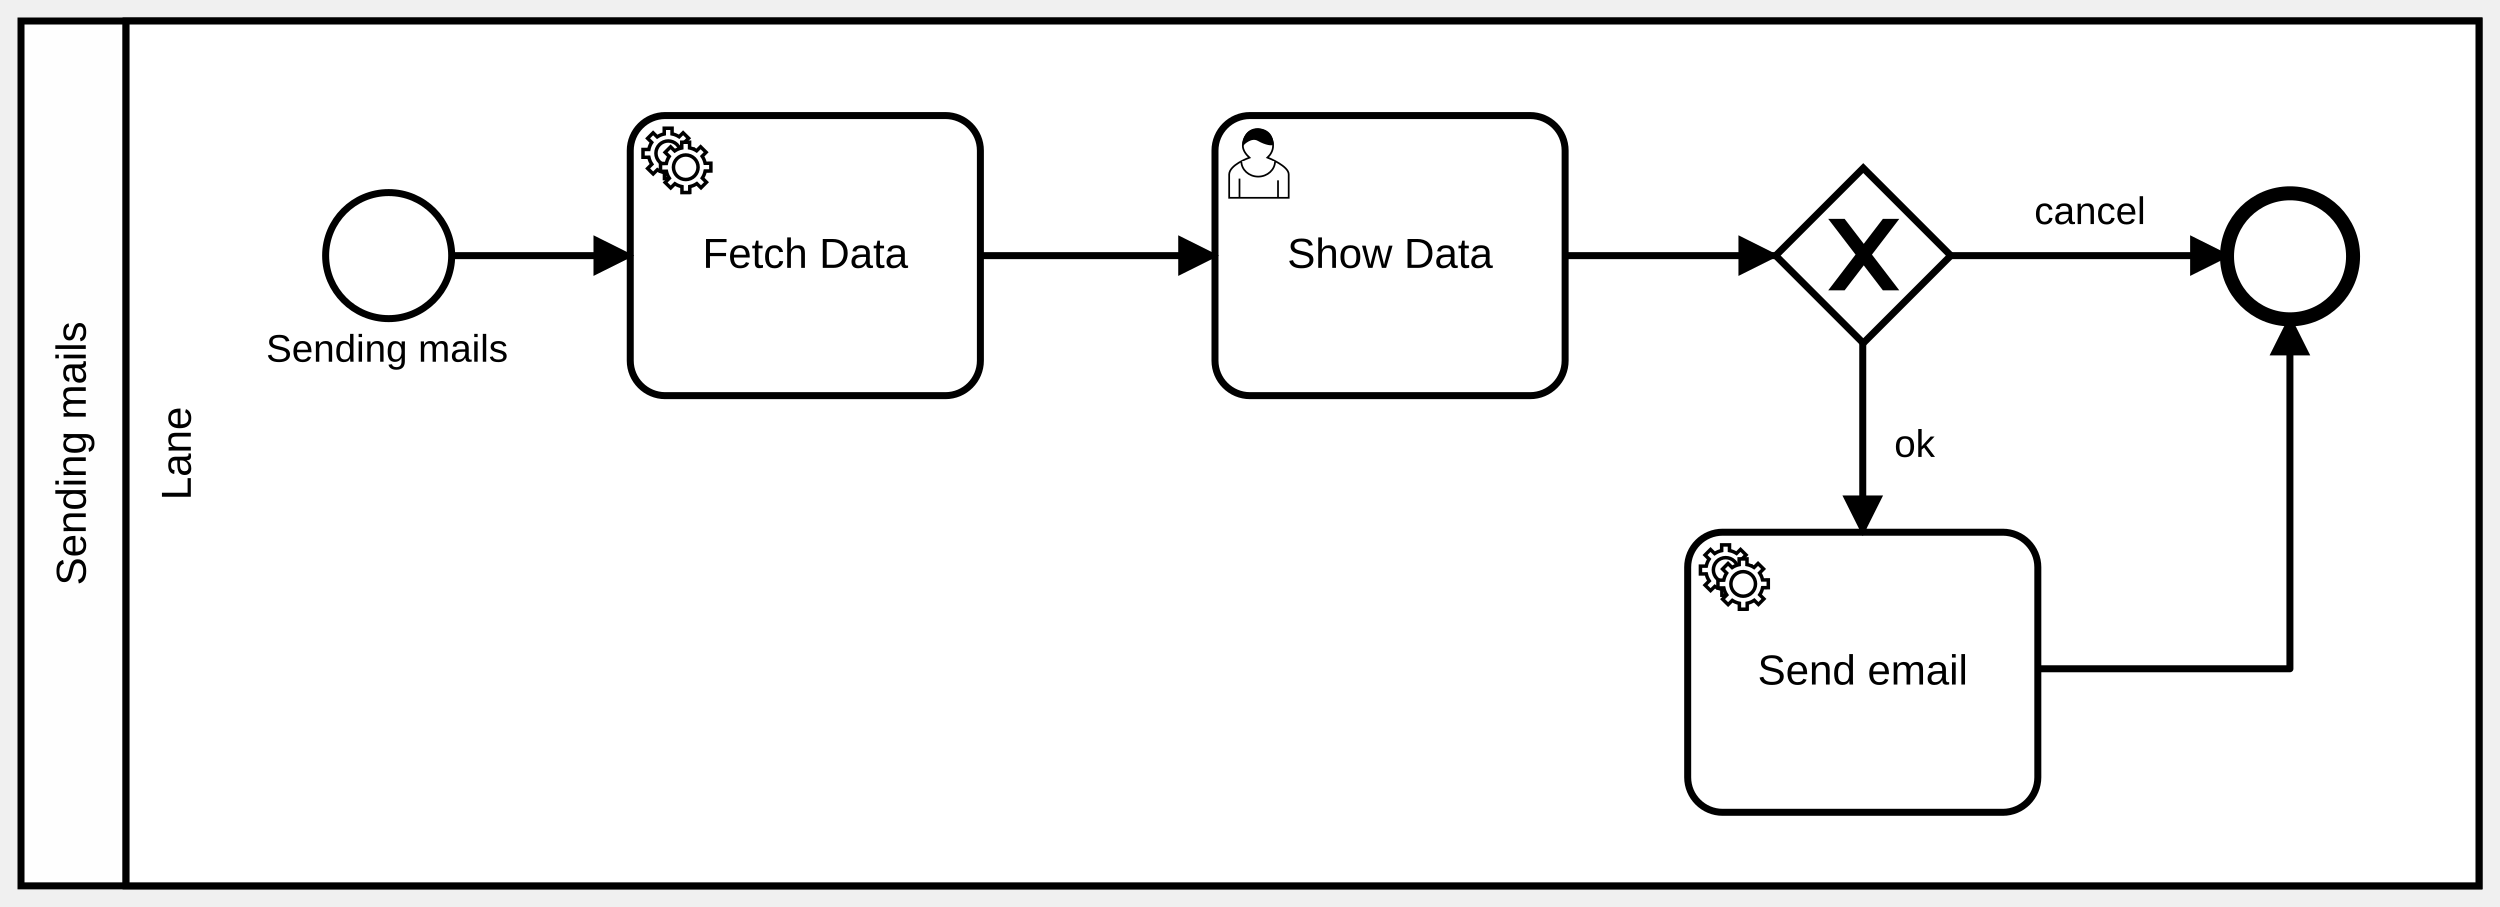
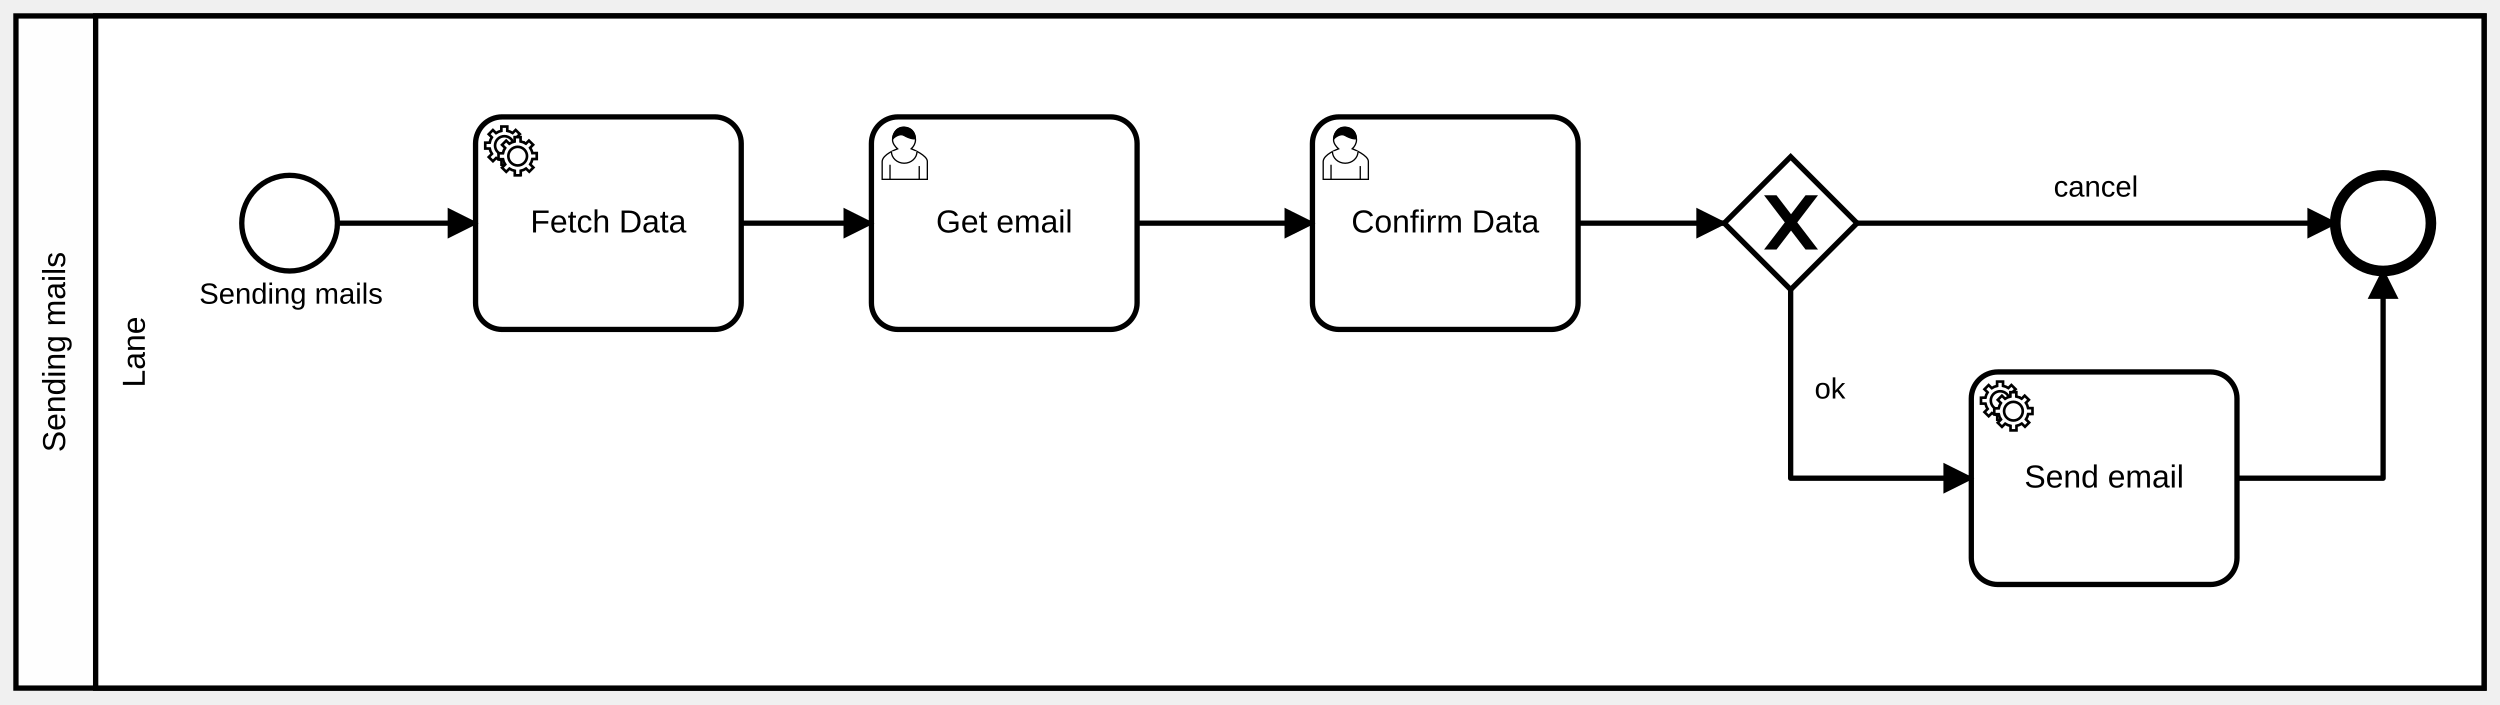
- <svg xmlns="http://www.w3.org/2000/svg" width="714" height="259" viewBox="117 133 714 259" version="1.1">
+ <svg xmlns="http://www.w3.org/2000/svg" width="941" height="265" viewBox="-1 -2 941 265" version="1.1">
  <defs>
    <marker id="sequenceflow-end-white-black" viewBox="0 0 20 20" refX="11" refY="10" markerWidth="10" markerHeight="10" orient="auto">
      <path d="M 1 5 L 11 10 L 1 15 Z" style="fill: black; stroke-width: 1px; stroke-linecap: round; stroke-dasharray: 10000, 1; stroke: black;" />
    </marker>
  </defs>
  <g class="djs-group">
-     <g class="djs-element djs-shape" data-element-id="Participant_14l3j3x" style="display: block;" transform="translate(123 139)">
+     <g class="djs-element djs-shape" data-element-id="Participant_0px403d" style="display: block;" transform="translate(5 4)">
      <g class="djs-visual">
-         <rect x="0" y="0" width="702" height="247" rx="0" ry="0" style="stroke: black; stroke-width: 2px; fill: white; fill-opacity: 0.95;" />
-         <polyline points="30,0 30,247 " style="fill: none; stroke: black; stroke-width: 2px;" />
-         <text class="djs-label" style="font-family: Arial, sans-serif; font-size: 12px; fill: black;" transform="matrix(-1.83697e-16 -1 1 -1.83697e-16 0 247)">
-           <tspan x="85.812" y="18.5">Sending mails</tspan>
+         <rect x="0" y="0" width="929" height="253" rx="0" ry="0" style="stroke: black; stroke-width: 2px; fill: white; fill-opacity: 0.95;" />
+         <polyline points="30,0 30,253 " style="fill: none; stroke: black; stroke-width: 2px;" />
+         <text class="djs-label" style="font-family: Arial, sans-serif; font-size: 12px; fill: black;" transform="matrix(-1.83697e-16 -1 1 -1.83697e-16 0 253)">
+           <tspan x="88.812" y="18.5">Sending mails</tspan>
        </text>
      </g>
-       <rect x="0" y="0" width="702" height="247" class="djs-hit" style="fill: none; stroke-opacity: 0; stroke: white; stroke-width: 15px;" />
-       <rect x="-6" y="-6" width="714" height="259" class="djs-outline" style="fill: none;" />
+       <rect x="0" y="0" width="929" height="253" class="djs-hit" style="fill: none; stroke-opacity: 0; stroke: white; stroke-width: 15px;" />
+       <rect x="-6" y="-6" width="941" height="265" class="djs-outline" style="fill: none;" />
    </g>
    <g class="djs-children">
      <g class="djs-group">
-         <g class="djs-element djs-shape" data-element-id="Lane_1xhi1lo" style="display: block;" transform="translate(153 139)">
-           <g class="djs-visual">
-             <rect x="0" y="0" width="672" height="247" rx="0" ry="0" style="stroke: black; stroke-width: 2px; fill: white;" />
-             <text class="djs-label" style="font-family: Arial, sans-serif; font-size: 12px; fill: black;" transform="matrix(-1.83697e-16 -1 1 -1.83697e-16 0 247)">
-               <tspan x="110.156" y="18.5">Lane</tspan>
-             </text>
-           </g>
-           <rect x="0" y="0" width="672" height="247" class="djs-hit" style="fill: none; stroke-opacity: 0; stroke: white; stroke-width: 15px;" />
-           <rect x="-6" y="-6" width="684" height="259" class="djs-outline" style="fill: none;" />
-         </g>
-       </g>
-       <g class="djs-group">
-         <g class="djs-element djs-shape" data-element-id="StartEvent_1" style="display: block;" transform="translate(210 188)">
+         <g class="djs-element djs-shape" data-element-id="Lane_1xzf0d3" style="display: block;" transform="translate(35 4)">
+           <g class="djs-visual">
+             <rect x="0" y="0" width="899" height="253" rx="0" ry="0" style="stroke: black; stroke-width: 2px; fill: white;" />
+             <text class="djs-label" style="font-family: Arial, sans-serif; font-size: 12px; fill: black;" transform="matrix(-1.83697e-16 -1 1 -1.83697e-16 0 253)">
+               <tspan x="113.156" y="18.5">Lane</tspan>
+             </text>
+           </g>
+           <rect x="0" y="0" width="899" height="253" class="djs-hit" style="fill: none; stroke-opacity: 0; stroke: white; stroke-width: 15px;" />
+           <rect x="-6" y="-6" width="911" height="265" class="djs-outline" style="fill: none;" />
+         </g>
+       </g>
+       <g class="djs-group">
+         <g class="djs-element djs-shape" data-element-id="StartEvent_1" style="display: block;" transform="translate(90 64)">
          <g class="djs-visual">
            <circle cx="18" cy="18" r="18" style="stroke: black; stroke-width: 2px; fill: white;" />
          </g>
          <rect x="0" y="0" width="36" height="36" class="djs-hit" style="fill: none; stroke-opacity: 0; stroke: white; stroke-width: 15px;" />
          <rect x="-6" y="-6" width="48" height="48" class="djs-outline" style="fill: none;" />
        </g>
      </g>
      <g class="djs-group">
-         <g class="djs-element djs-shape" data-element-id="StartEvent_1_label" style="display: block;" transform="translate(193 224)">
+         <g class="djs-element djs-shape" data-element-id="StartEvent_1_label" style="display: block;" transform="translate(74 100)">
          <g class="djs-visual">
            <text class="djs-label" style="font-family: Arial, sans-serif; font-size: 11px;">
              <tspan x="0" y="12.312">Sending mails</tspan>
            </text>
          </g>
          <rect x="0" y="0" width="70" height="13" class="djs-hit" style="fill: none; stroke-opacity: 0; stroke: white; stroke-width: 15px;" />
          <rect x="-6" y="-6" width="82" height="25" class="djs-outline" style="fill: none;" />
        </g>
      </g>
      <g class="djs-group">
-         <g class="djs-element djs-shape" data-element-id="ExclusiveGateway_1u1aru6" style="display: block;" transform="translate(624.144 181)">
-           <g class="djs-visual">
-             <polygon points="25,0 50,25 25,50 0,25" style="stroke: black; stroke-width: 2px; fill: white;" />
-             <path d="m 16,15 7.429,9.714 -7.429,9.714 3.429,0 5.714,-7.464 5.714,7.464 3.429,0 -7.429,-9.714 7.429,-9.714 -3.429,0 -5.714,7.464 -5.714,-7.464 -3.429,0 z" style="fill: black; stroke-width: 1px; stroke: black;" />
-           </g>
-           <rect x="0" y="0" width="50" height="50" class="djs-hit" style="fill: none; stroke-opacity: 0; stroke: white; stroke-width: 15px;" />
-           <rect x="-6" y="-6" width="62" height="62" class="djs-outline" style="fill: none;" />
-         </g>
-       </g>
-       <g class="djs-group">
-         <g class="djs-element djs-shape" data-element-id="EndEvent_0l14655" style="display: block;" transform="translate(753.034 188.207)">
-           <g class="djs-visual">
-             <circle cx="18" cy="18" r="18" style="stroke: black; stroke-width: 4px; fill: white;" />
-           </g>
-           <rect x="0" y="0" width="36" height="36" class="djs-hit" style="fill: none; stroke-opacity: 0; stroke: white; stroke-width: 15px;" />
-           <rect x="-6" y="-6" width="48" height="48" class="djs-outline" style="fill: none;" />
-         </g>
-       </g>
-       <g class="djs-group">
-         <g class="djs-element djs-shape" data-element-id="Task_0i8iyzi" style="display: block;" transform="translate(297 166)">
+         <g class="djs-element djs-shape" data-element-id="fetch_data" style="display: block;" transform="translate(178 42)">
          <g class="djs-visual">
            <rect x="0" y="0" width="100" height="80" rx="10" ry="10" style="stroke: black; stroke-width: 2px; fill: white;" />
            <text class="djs-label" style="font-family: Arial, sans-serif; font-size: 12px; fill: black;">
              <tspan x="20.656" y="43.5">Fetch Data</tspan>
            </text>
            <path d="m 12,18 v -1.713 c 0.352,-0.07 0.704,-0.178 1.048,-0.321 0.344,-0.145 0.666,-0.321 0.966,-0.521 l 1.194,1.18 1.567,-1.577 -1.195,-1.18 c 0.403,-0.614 0.683,-1.299 0.825,-2.018 l 1.622,-0.01 v -2.22 l -1.637,0.01 c -0.073,-0.352 -0.178,-0.7 -0.324,-1.044 -0.145,-0.344 -0.321,-0.664 -0.523,-0.962 l 1.131,-1.136 -1.583,-1.563 -1.13,1.136 c -0.614,-0.401 -1.303,-0.681 -2.023,-0.822 l 0.009,-1.619 h -2.241 l 0.004,1.631 c -0.354,0.074 -0.705,0.18 -1.05,0.324 -0.344,0.144 -0.665,0.321 -0.964,0.52 l -1.17,-1.158 -1.567,1.579 1.168,1.157 c -0.403,0.613 -0.683,1.298 -0.825,2.017 l -1.659,0.003 v 2.222 l 1.672,-0.006 c 0.073,0.351 0.18,0.702 0.324,1.045 0.145,0.344 0.321,0.664 0.523,0.961 l -1.199,1.197 1.584,1.56 1.196,-1.193 c 0.614,0.403 1.303,0.682 2.023,0.823 l 7.19e-4,1.699 h 2.227 z m 0.221,-3.996 c -1.789,0.75 -3.858,-0.093 -4.61,-1.874 -0.752,-1.783 0.091,-3.846 1.88,-4.596 1.788,-0.749 3.857,0.093 4.609,1.874 0.752,1.782 -0.091,3.846 -1.88,4.596 z" style="fill: white; stroke-width: 1px; stroke: black;" />
            <path d="m 17.2,18 c -1.789,0.75 -3.858,-0.093 -4.61,-1.874 -0.752,-1.783 0.091,-3.846 1.88,-4.596 1.788,-0.749 3.857,0.093 4.609,1.874 0.752,1.782 -0.091,3.846 -1.88,4.596 z" style="fill: white; stroke-width: 0px; stroke: black;" />
            <path d="m 17,22 v -1.713 c 0.352,-0.07 0.704,-0.178 1.048,-0.321 0.344,-0.145 0.666,-0.321 0.966,-0.521 l 1.194,1.18 1.567,-1.577 -1.195,-1.18 c 0.403,-0.614 0.683,-1.299 0.825,-2.018 l 1.622,-0.01 v -2.22 l -1.637,0.01 c -0.073,-0.352 -0.178,-0.7 -0.324,-1.044 -0.145,-0.344 -0.321,-0.664 -0.523,-0.962 l 1.131,-1.136 -1.583,-1.563 -1.13,1.136 c -0.614,-0.401 -1.303,-0.681 -2.023,-0.822 l 0.009,-1.619 h -2.241 l 0.004,1.631 c -0.354,0.074 -0.705,0.18 -1.05,0.324 -0.344,0.144 -0.665,0.321 -0.964,0.52 l -1.17,-1.158 -1.567,1.579 1.168,1.157 c -0.403,0.613 -0.683,1.298 -0.825,2.017 l -1.659,0.003 v 2.222 l 1.672,-0.006 c 0.073,0.351 0.18,0.702 0.324,1.045 0.145,0.344 0.321,0.664 0.523,0.961 l -1.199,1.197 1.584,1.56 1.196,-1.193 c 0.614,0.403 1.303,0.682 2.023,0.823 l 7.19e-4,1.699 h 2.227 z m 0.221,-3.996 c -1.789,0.75 -3.858,-0.093 -4.61,-1.874 -0.752,-1.783 0.091,-3.846 1.88,-4.596 1.788,-0.749 3.857,0.093 4.609,1.874 0.752,1.782 -0.091,3.846 -1.88,4.596 z" style="fill: white; stroke-width: 1px; stroke: black;" />
          </g>
          <rect x="0" y="0" width="100" height="80" class="djs-hit" style="fill: none; stroke-opacity: 0; stroke: white; stroke-width: 15px;" />
          <rect x="-6" y="-6" width="112" height="92" class="djs-outline" style="fill: none;" />
        </g>
      </g>
      <g class="djs-group">
-         <g class="djs-element djs-shape" data-element-id="Task_0wm25mn" style="display: block;" transform="translate(464 166)">
-           <g class="djs-visual">
-             <rect x="0" y="0" width="100" height="80" rx="10" ry="10" style="stroke: black; stroke-width: 2px; fill: white;" />
-             <text class="djs-label" style="font-family: Arial, sans-serif; font-size: 12px; fill: black;">
-               <tspan x="20.656" y="43.5">Show Data</tspan>
+         <g class="djs-element djs-shape" data-element-id="thisIsSomeId" style="display: block;" transform="translate(493 42)">
+           <g class="djs-visual">
+             <rect x="0" y="0" width="100" height="80" rx="10" ry="10" style="stroke: black; stroke-width: 2px; fill: white;" />
+             <text class="djs-label" style="font-family: Arial, sans-serif; font-size: 12px; fill: black;">
+               <tspan x="14.656" y="43.5">Confirm Data</tspan>
            </text>
            <path d="m 15,12 c 0.909,-0.845 1.594,-2.049 1.594,-3.385 0,-2.554 -1.805,-4.622 -4.357,-4.622 -2.552,0 -4.288,2.068 -4.288,4.622 0,1.348 0.974,2.562 1.896,3.405 -0.529,0.187 -5.669,2.097 -5.794,4.756 v 6.718 h 17 v -6.718 c 0,-2.298 -5.528,-4.595 -6.051,-4.776 zm -8,6 l 0,5.5 m 11,0 l 0,-5" style="fill: white; stroke-width: 0.5px; stroke: black;" />
            <path d="m 15,12 m 2.162,1.009 c 0,2.447 -2.158,4.431 -4.821,4.431 -2.665,0 -4.822,-1.981 -4.822,-4.431 " style="fill: white; stroke-width: 0.5px; stroke: black;" />
            <path d="m 15,12 m -6.9,-3.80 c 0,0 2.251,-2.358 4.274,-1.177 2.024,1.181 4.221,1.537 4.124,0.965 -0.098,-0.57 -0.117,-3.791 -4.191,-4.136 -3.575,0.001 -4.208,3.367 -4.207,4.348 z" style="fill: black; stroke-width: 0.5px; stroke: black;" />
          </g>
          <rect x="0" y="0" width="100" height="80" class="djs-hit" style="fill: none; stroke-opacity: 0; stroke: white; stroke-width: 15px;" />
          <rect x="-6" y="-6" width="112" height="92" class="djs-outline" style="fill: none;" />
        </g>
      </g>
      <g class="djs-group">
-         <g class="djs-element djs-shape" data-element-id="Task_1tmgt5s" style="display: block;" transform="translate(599 285)">
+         <g class="djs-element djs-shape" data-element-id="get_email" style="display: block;" transform="translate(327 42)">
+           <g class="djs-visual">
+             <rect x="0" y="0" width="100" height="80" rx="10" ry="10" style="stroke: black; stroke-width: 2px; fill: white;" />
+             <text class="djs-label" style="font-family: Arial, sans-serif; font-size: 12px; fill: black;">
+               <tspan x="24.328" y="43.5">Get email</tspan>
+             </text>
+             <path d="m 15,12 c 0.909,-0.845 1.594,-2.049 1.594,-3.385 0,-2.554 -1.805,-4.622 -4.357,-4.622 -2.552,0 -4.288,2.068 -4.288,4.622 0,1.348 0.974,2.562 1.896,3.405 -0.529,0.187 -5.669,2.097 -5.794,4.756 v 6.718 h 17 v -6.718 c 0,-2.298 -5.528,-4.595 -6.051,-4.776 zm -8,6 l 0,5.5 m 11,0 l 0,-5" style="fill: white; stroke-width: 0.5px; stroke: black;" />
+             <path d="m 15,12 m 2.162,1.009 c 0,2.447 -2.158,4.431 -4.821,4.431 -2.665,0 -4.822,-1.981 -4.822,-4.431 " style="fill: white; stroke-width: 0.5px; stroke: black;" />
+             <path d="m 15,12 m -6.9,-3.80 c 0,0 2.251,-2.358 4.274,-1.177 2.024,1.181 4.221,1.537 4.124,0.965 -0.098,-0.57 -0.117,-3.791 -4.191,-4.136 -3.575,0.001 -4.208,3.367 -4.207,4.348 z" style="fill: black; stroke-width: 0.5px; stroke: black;" />
+           </g>
+           <rect x="0" y="0" width="100" height="80" class="djs-hit" style="fill: none; stroke-opacity: 0; stroke: white; stroke-width: 15px;" />
+           <rect x="-6" y="-6" width="112" height="92" class="djs-outline" style="fill: none;" />
+         </g>
+       </g>
+       <g class="djs-group">
+         <g class="djs-element djs-shape" data-element-id="EndEvent_1cnqr8y" style="display: block;" transform="translate(878 64)">
+           <g class="djs-visual">
+             <circle cx="18" cy="18" r="18" style="stroke: black; stroke-width: 4px; fill: white;" />
+           </g>
+           <rect x="0" y="0" width="36" height="36" class="djs-hit" style="fill: none; stroke-opacity: 0; stroke: white; stroke-width: 15px;" />
+           <rect x="-6" y="-6" width="48" height="48" class="djs-outline" style="fill: none;" />
+         </g>
+       </g>
+       <g class="djs-group">
+         <g class="djs-element djs-shape" data-element-id="EndEvent_1cnqr8y_label" style="display: none;" transform="translate(851 103)">
+           <g class="djs-visual">
+             <text class="djs-label" style="font-family: Arial, sans-serif; font-size: 11px;">
+               <tspan x="0" y="12.312" />
+             </text>
+           </g>
+           <rect x="0" y="0" width="90" height="13" class="djs-hit" style="fill: none; stroke-opacity: 0; stroke: white; stroke-width: 15px;" />
+           <rect x="-6" y="-6" width="102" height="25" class="djs-outline" style="fill: none;" />
+         </g>
+       </g>
+       <g class="djs-group">
+         <g class="djs-element djs-shape" data-element-id="ExclusiveGateway_1yjh40w" style="display: block;" transform="translate(648 57)">
+           <g class="djs-visual">
+             <polygon points="25,0 50,25 25,50 0,25" style="stroke: black; stroke-width: 2px; fill: white;" />
+             <path d="m 16,15 7.429,9.714 -7.429,9.714 3.429,0 5.714,-7.464 5.714,7.464 3.429,0 -7.429,-9.714 7.429,-9.714 -3.429,0 -5.714,7.464 -5.714,-7.464 -3.429,0 z" style="fill: black; stroke-width: 1px; stroke: black;" />
+           </g>
+           <rect x="0" y="0" width="50" height="50" class="djs-hit" style="fill: none; stroke-opacity: 0; stroke: white; stroke-width: 15px;" />
+           <rect x="-6" y="-6" width="62" height="62" class="djs-outline" style="fill: none;" />
+         </g>
+       </g>
+       <g class="djs-group">
+         <g class="djs-element djs-shape" data-element-id="ExclusiveGateway_1yjh40w_label" style="display: none;" transform="translate(628 110)">
+           <g class="djs-visual">
+             <text class="djs-label" style="font-family: Arial, sans-serif; font-size: 11px;">
+               <tspan x="0" y="12.312" />
+             </text>
+           </g>
+           <rect x="0" y="0" width="90" height="13" class="djs-hit" style="fill: none; stroke-opacity: 0; stroke: white; stroke-width: 15px;" />
+           <rect x="-6" y="-6" width="102" height="25" class="djs-outline" style="fill: none;" />
+         </g>
+       </g>
+       <g class="djs-group">
+         <g class="djs-element djs-shape" data-element-id="Task_1h9plvf" style="display: block;" transform="translate(741 138)">
          <g class="djs-visual">
            <rect x="0" y="0" width="100" height="80" rx="10" ry="10" style="stroke: black; stroke-width: 2px; fill: white;" />
            <text class="djs-label" style="font-family: Arial, sans-serif; font-size: 12px; fill: black;">
              <tspan x="19.984" y="43.5">Send email</tspan>
            </text>
            <path d="m 12,18 v -1.713 c 0.352,-0.07 0.704,-0.178 1.048,-0.321 0.344,-0.145 0.666,-0.321 0.966,-0.521 l 1.194,1.18 1.567,-1.577 -1.195,-1.18 c 0.403,-0.614 0.683,-1.299 0.825,-2.018 l 1.622,-0.01 v -2.22 l -1.637,0.01 c -0.073,-0.352 -0.178,-0.7 -0.324,-1.044 -0.145,-0.344 -0.321,-0.664 -0.523,-0.962 l 1.131,-1.136 -1.583,-1.563 -1.13,1.136 c -0.614,-0.401 -1.303,-0.681 -2.023,-0.822 l 0.009,-1.619 h -2.241 l 0.004,1.631 c -0.354,0.074 -0.705,0.18 -1.05,0.324 -0.344,0.144 -0.665,0.321 -0.964,0.52 l -1.17,-1.158 -1.567,1.579 1.168,1.157 c -0.403,0.613 -0.683,1.298 -0.825,2.017 l -1.659,0.003 v 2.222 l 1.672,-0.006 c 0.073,0.351 0.18,0.702 0.324,1.045 0.145,0.344 0.321,0.664 0.523,0.961 l -1.199,1.197 1.584,1.56 1.196,-1.193 c 0.614,0.403 1.303,0.682 2.023,0.823 l 7.19e-4,1.699 h 2.227 z m 0.221,-3.996 c -1.789,0.75 -3.858,-0.093 -4.61,-1.874 -0.752,-1.783 0.091,-3.846 1.88,-4.596 1.788,-0.749 3.857,0.093 4.609,1.874 0.752,1.782 -0.091,3.846 -1.88,4.596 z" style="fill: white; stroke-width: 1px; stroke: black;" />
            <path d="m 17.2,18 c -1.789,0.75 -3.858,-0.093 -4.61,-1.874 -0.752,-1.783 0.091,-3.846 1.88,-4.596 1.788,-0.749 3.857,0.093 4.609,1.874 0.752,1.782 -0.091,3.846 -1.88,4.596 z" style="fill: white; stroke-width: 0px; stroke: black;" />
            <path d="m 17,22 v -1.713 c 0.352,-0.07 0.704,-0.178 1.048,-0.321 0.344,-0.145 0.666,-0.321 0.966,-0.521 l 1.194,1.18 1.567,-1.577 -1.195,-1.18 c 0.403,-0.614 0.683,-1.299 0.825,-2.018 l 1.622,-0.01 v -2.22 l -1.637,0.01 c -0.073,-0.352 -0.178,-0.7 -0.324,-1.044 -0.145,-0.344 -0.321,-0.664 -0.523,-0.962 l 1.131,-1.136 -1.583,-1.563 -1.13,1.136 c -0.614,-0.401 -1.303,-0.681 -2.023,-0.822 l 0.009,-1.619 h -2.241 l 0.004,1.631 c -0.354,0.074 -0.705,0.18 -1.05,0.324 -0.344,0.144 -0.665,0.321 -0.964,0.52 l -1.17,-1.158 -1.567,1.579 1.168,1.157 c -0.403,0.613 -0.683,1.298 -0.825,2.017 l -1.659,0.003 v 2.222 l 1.672,-0.006 c 0.073,0.351 0.18,0.702 0.324,1.045 0.145,0.344 0.321,0.664 0.523,0.961 l -1.199,1.197 1.584,1.56 1.196,-1.193 c 0.614,0.403 1.303,0.682 2.023,0.823 l 7.19e-4,1.699 h 2.227 z m 0.221,-3.996 c -1.789,0.75 -3.858,-0.093 -4.61,-1.874 -0.752,-1.783 0.091,-3.846 1.88,-4.596 1.788,-0.749 3.857,0.093 4.609,1.874 0.752,1.782 -0.091,3.846 -1.88,4.596 z" style="fill: white; stroke-width: 1px; stroke: black;" />
          </g>
          <rect x="0" y="0" width="100" height="80" class="djs-hit" style="fill: none; stroke-opacity: 0; stroke: white; stroke-width: 15px;" />
          <rect x="-6" y="-6" width="112" height="92" class="djs-outline" style="fill: none;" />
        </g>
      </g>
      <g class="djs-group">
-         <g class="djs-element djs-connection" data-element-id="SequenceFlow_08rxdgw" style="display: block;">
-           <g class="djs-visual">
-             <path d="m  246,206L297,206 " style="fill: none; stroke-width: 2px; stroke: black; stroke-linejoin: round; marker-end: url('#sequenceflow-end-white-black');" />
-           </g>
-           <polyline points="246,206 297,206 " class="djs-hit" style="fill: none; stroke-opacity: 0; stroke: white; stroke-width: 15px;" />
-           <rect x="240" y="200" width="63" height="12" class="djs-outline" style="fill: none;" />
-         </g>
-       </g>
-       <g class="djs-group">
-         <g class="djs-element djs-connection" data-element-id="SequenceFlow_05jrbq7" style="display: block;">
-           <g class="djs-visual">
-             <path d="m  397,206L464,206 " style="fill: none; stroke-width: 2px; stroke: black; stroke-linejoin: round; marker-end: url('#sequenceflow-end-white-black');" />
-           </g>
-           <polyline points="397,206 464,206 " class="djs-hit" style="fill: none; stroke-opacity: 0; stroke: white; stroke-width: 15px;" />
-           <rect x="391" y="200" width="79" height="12" class="djs-outline" style="fill: none;" />
-         </g>
-       </g>
-       <g class="djs-group">
-         <g class="djs-element djs-shape" data-element-id="ExclusiveGateway_1u1aru6_label" style="display: none;" transform="translate(649.144 234)">
-           <g class="djs-visual">
-             <text class="djs-label" style="font-family: Arial, sans-serif; font-size: 11px;">
-               <tspan x="0" y="12.312" />
-             </text>
-           </g>
-           <rect x="0" y="0" width="0" height="13" class="djs-hit" style="fill: none; stroke-opacity: 0; stroke: white; stroke-width: 15px;" />
-           <rect x="-6" y="-6" width="12" height="25" class="djs-outline" style="fill: none;" />
-         </g>
-       </g>
-       <g class="djs-group">
-         <g class="djs-element djs-connection" data-element-id="SequenceFlow_1tqhbjx" style="display: block;">
-           <g class="djs-visual">
-             <path d="m  564,206L624,206 " style="fill: none; stroke-width: 2px; stroke: black; stroke-linejoin: round; marker-end: url('#sequenceflow-end-white-black');" />
-           </g>
-           <polyline points="564,206 624,206 " class="djs-hit" style="fill: none; stroke-opacity: 0; stroke: white; stroke-width: 15px;" />
-           <rect x="558" y="200" width="72" height="12" class="djs-outline" style="fill: none;" />
-         </g>
-       </g>
-       <g class="djs-group">
-         <g class="djs-element djs-connection" data-element-id="SequenceFlow_0lmuufs" style="display: block;">
-           <g class="djs-visual">
-             <path d="m  674,206L753,206 " style="fill: none; stroke-width: 2px; stroke: black; stroke-linejoin: round; marker-end: url('#sequenceflow-end-white-black');" />
-           </g>
-           <polyline points="674,206 753,206 " class="djs-hit" style="fill: none; stroke-opacity: 0; stroke: white; stroke-width: 15px;" />
-           <rect x="668" y="200" width="91" height="12" class="djs-outline" style="fill: none;" />
-         </g>
-       </g>
-       <g class="djs-group">
-         <g class="djs-element djs-shape" data-element-id="SequenceFlow_0lmuufs_label" style="display: block;" transform="translate(698 185)">
+         <g class="djs-element djs-connection" data-element-id="SequenceFlow_1cp5rds" style="display: block;">
+           <g class="djs-visual">
+             <path d="m  126,82L178,82 " style="fill: none; stroke-width: 2px; stroke: black; stroke-linejoin: round; marker-end: url('#sequenceflow-end-white-black');" />
+           </g>
+           <polyline points="126,82 178,82 " class="djs-hit" style="fill: none; stroke-opacity: 0; stroke: white; stroke-width: 15px;" />
+           <rect x="120" y="76" width="64" height="12" class="djs-outline" style="fill: none;" />
+         </g>
+       </g>
+       <g class="djs-group">
+         <g class="djs-element djs-shape" data-element-id="SequenceFlow_1cp5rds_label" style="display: none;" transform="translate(107 61)">
+           <g class="djs-visual">
+             <text class="djs-label" style="font-family: Arial, sans-serif; font-size: 11px;">
+               <tspan x="0" y="12.312" />
+             </text>
+           </g>
+           <rect x="0" y="0" width="90" height="13" class="djs-hit" style="fill: none; stroke-opacity: 0; stroke: white; stroke-width: 15px;" />
+           <rect x="-6" y="-6" width="102" height="25" class="djs-outline" style="fill: none;" />
+         </g>
+       </g>
+       <g class="djs-group">
+         <g class="djs-element djs-connection" data-element-id="fixer_mapper" style="display: block;">
+           <g class="djs-visual">
+             <path d="m  427,82L493,82 " style="fill: none; stroke-width: 2px; stroke: black; stroke-linejoin: round; marker-end: url('#sequenceflow-end-white-black');" />
+           </g>
+           <polyline points="427,82 493,82 " class="djs-hit" style="fill: none; stroke-opacity: 0; stroke: white; stroke-width: 15px;" />
+           <rect x="421" y="76" width="78" height="12" class="djs-outline" style="fill: none;" />
+         </g>
+       </g>
+       <g class="djs-group">
+         <g class="djs-element djs-shape" data-element-id="fixer_mapper_label" style="display: none;" transform="translate(415 61)">
+           <g class="djs-visual">
+             <text class="djs-label" style="font-family: Arial, sans-serif; font-size: 11px;">
+               <tspan x="0" y="12.312" />
+             </text>
+           </g>
+           <rect x="0" y="0" width="90" height="13" class="djs-hit" style="fill: none; stroke-opacity: 0; stroke: white; stroke-width: 15px;" />
+           <rect x="-6" y="-6" width="102" height="25" class="djs-outline" style="fill: none;" />
+         </g>
+       </g>
+       <g class="djs-group">
+         <g class="djs-element djs-connection" data-element-id="SequenceFlow_1pem9r3" style="display: block;">
+           <g class="djs-visual">
+             <path d="m  593,82L648,82 " style="fill: none; stroke-width: 2px; stroke: black; stroke-linejoin: round; marker-end: url('#sequenceflow-end-white-black');" />
+           </g>
+           <polyline points="593,82 648,82 " class="djs-hit" style="fill: none; stroke-opacity: 0; stroke: white; stroke-width: 15px;" />
+           <rect x="587" y="76" width="67" height="12" class="djs-outline" style="fill: none;" />
+         </g>
+       </g>
+       <g class="djs-group">
+         <g class="djs-element djs-shape" data-element-id="SequenceFlow_1pem9r3_label" style="display: none;" transform="translate(576 61)">
+           <g class="djs-visual">
+             <text class="djs-label" style="font-family: Arial, sans-serif; font-size: 11px;">
+               <tspan x="0" y="12.312" />
+             </text>
+           </g>
+           <rect x="0" y="0" width="90" height="13" class="djs-hit" style="fill: none; stroke-opacity: 0; stroke: white; stroke-width: 15px;" />
+           <rect x="-6" y="-6" width="102" height="25" class="djs-outline" style="fill: none;" />
+         </g>
+       </g>
+       <g class="djs-group">
+         <g class="djs-element djs-connection" data-element-id="SequenceFlow_13k07cz" style="display: block;">
+           <g class="djs-visual">
+             <path d="m  278,82L306,82 L306,82 L327,82 " style="fill: none; stroke-width: 2px; stroke: black; stroke-linejoin: round; marker-end: url('#sequenceflow-end-white-black');" />
+           </g>
+           <polyline points="278,82 306,82 306,82 327,82 " class="djs-hit" style="fill: none; stroke-opacity: 0; stroke: white; stroke-width: 15px;" />
+           <rect x="272" y="76" width="61" height="12" class="djs-outline" style="fill: none;" />
+         </g>
+       </g>
+       <g class="djs-group">
+         <g class="djs-element djs-shape" data-element-id="SequenceFlow_13k07cz_label" style="display: none;" transform="translate(276 76)">
+           <g class="djs-visual">
+             <text class="djs-label" style="font-family: Arial, sans-serif; font-size: 11px;">
+               <tspan x="0" y="12.312" />
+             </text>
+           </g>
+           <rect x="0" y="0" width="90" height="13" class="djs-hit" style="fill: none; stroke-opacity: 0; stroke: white; stroke-width: 15px;" />
+           <rect x="-6" y="-6" width="102" height="25" class="djs-outline" style="fill: none;" />
+         </g>
+       </g>
+       <g class="djs-group">
+         <g class="djs-element djs-connection" data-element-id="SequenceFlow_1plc72l" style="display: block;">
+           <g class="djs-visual">
+             <path d="m  698,82L878,82 " style="fill: none; stroke-width: 2px; stroke: black; stroke-linejoin: round; marker-end: url('#sequenceflow-end-white-black');" />
+           </g>
+           <polyline points="698,82 878,82 " class="djs-hit" style="fill: none; stroke-opacity: 0; stroke: white; stroke-width: 15px;" />
+           <rect x="692" y="76" width="192" height="12" class="djs-outline" style="fill: none;" />
+         </g>
+       </g>
+       <g class="djs-group">
+         <g class="djs-element djs-shape" data-element-id="SequenceFlow_1plc72l_label" style="display: block;" transform="translate(772 60)">
          <g class="djs-visual">
            <text class="djs-label" style="font-family: Arial, sans-serif; font-size: 11px;">
              <tspan x="0" y="12">cancel</tspan>
            </text>
          </g>
          <rect x="0" y="0" width="32" height="12" class="djs-hit" style="fill: none; stroke-opacity: 0; stroke: white; stroke-width: 15px;" />
          <rect x="-6" y="-6" width="44" height="24" class="djs-outline" style="fill: none;" />
        </g>
      </g>
      <g class="djs-group">
-         <g class="djs-element djs-shape" data-element-id="EndEvent_0l14655_label" style="display: none;" transform="translate(771.034 227.207)">
-           <g class="djs-visual">
-             <text class="djs-label" style="font-family: Arial, sans-serif; font-size: 11px;">
-               <tspan x="0" y="12.312" />
-             </text>
-           </g>
-           <rect x="0" y="0" width="0" height="13" class="djs-hit" style="fill: none; stroke-opacity: 0; stroke: white; stroke-width: 15px;" />
-           <rect x="-6" y="-6" width="12" height="25" class="djs-outline" style="fill: none;" />
-         </g>
-       </g>
-       <g class="djs-group">
-         <g class="djs-element djs-connection" data-element-id="SequenceFlow_19ztifh" style="display: block;">
-           <g class="djs-visual">
-             <path d="m  649,231L649,285 " style="fill: none; stroke-width: 2px; stroke: black; stroke-linejoin: round; marker-end: url('#sequenceflow-end-white-black');" />
-           </g>
-           <polyline points="649,231 649,285 " class="djs-hit" style="fill: none; stroke-opacity: 0; stroke: white; stroke-width: 15px;" />
-           <rect x="643" y="225" width="12" height="66" class="djs-outline" style="fill: none;" />
-         </g>
-       </g>
-       <g class="djs-group">
-         <g class="djs-element djs-connection" data-element-id="SequenceFlow_0ktc7kw" style="display: block;">
-           <g class="djs-visual">
-             <path d="m  699,324L771,324 L771,224 " style="fill: none; stroke-width: 2px; stroke: black; stroke-linejoin: round; marker-end: url('#sequenceflow-end-white-black');" />
-           </g>
-           <polyline points="699,324 771,324 771,224 " class="djs-hit" style="fill: none; stroke-opacity: 0; stroke: white; stroke-width: 15px;" />
-           <rect x="693" y="218" width="84" height="112" class="djs-outline" style="fill: none;" />
-         </g>
-       </g>
-       <g class="djs-group">
-         <g class="djs-element djs-shape" data-element-id="SequenceFlow_08rxdgw_label" style="display: none;" transform="translate(271.5 184.5)">
-           <g class="djs-visual">
-             <text class="djs-label" style="font-family: Arial, sans-serif; font-size: 11px;">
-               <tspan x="0" y="12.312" />
-             </text>
-           </g>
-           <rect x="0" y="0" width="0" height="13" class="djs-hit" style="fill: none; stroke-opacity: 0; stroke: white; stroke-width: 15px;" />
-           <rect x="-6" y="-6" width="12" height="25" class="djs-outline" style="fill: none;" />
-         </g>
-       </g>
-       <g class="djs-group">
-         <g class="djs-element djs-shape" data-element-id="SequenceFlow_05jrbq7_label" style="display: none;" transform="translate(430.5 184.5)">
-           <g class="djs-visual">
-             <text class="djs-label" style="font-family: Arial, sans-serif; font-size: 11px;">
-               <tspan x="0" y="12.312" />
-             </text>
-           </g>
-           <rect x="0" y="0" width="0" height="13" class="djs-hit" style="fill: none; stroke-opacity: 0; stroke: white; stroke-width: 15px;" />
-           <rect x="-6" y="-6" width="12" height="25" class="djs-outline" style="fill: none;" />
-         </g>
-       </g>
-       <g class="djs-group">
-         <g class="djs-element djs-shape" data-element-id="SequenceFlow_1tqhbjx_label" style="display: none;" transform="translate(594 184.5)">
-           <g class="djs-visual">
-             <text class="djs-label" style="font-family: Arial, sans-serif; font-size: 11px;">
-               <tspan x="0" y="12.312" />
-             </text>
-           </g>
-           <rect x="0" y="0" width="0" height="13" class="djs-hit" style="fill: none; stroke-opacity: 0; stroke: white; stroke-width: 15px;" />
-           <rect x="-6" y="-6" width="12" height="25" class="djs-outline" style="fill: none;" />
-         </g>
-       </g>
-       <g class="djs-group">
-         <g class="djs-element djs-shape" data-element-id="SequenceFlow_19ztifh_label" style="display: block;" transform="translate(658 251.491)">
+         <g class="djs-element djs-connection" data-element-id="SequenceFlow_0j6fmma" style="display: block;">
+           <g class="djs-visual">
+             <path d="m  673,107L673,178 L741,178 " style="fill: none; stroke-width: 2px; stroke: black; stroke-linejoin: round; marker-end: url('#sequenceflow-end-white-black');" />
+           </g>
+           <polyline points="673,107 673,178 741,178 " class="djs-hit" style="fill: none; stroke-opacity: 0; stroke: white; stroke-width: 15px;" />
+           <rect x="667" y="101" width="80" height="83" class="djs-outline" style="fill: none;" />
+         </g>
+       </g>
+       <g class="djs-group">
+         <g class="djs-element djs-shape" data-element-id="SequenceFlow_0j6fmma_label" style="display: block;" transform="translate(682 136)">
          <g class="djs-visual">
            <text class="djs-label" style="font-family: Arial, sans-serif; font-size: 11px;">
              <tspan x="0" y="12">ok</tspan>
            </text>
          </g>
          <rect x="0" y="0" width="12" height="12" class="djs-hit" style="fill: none; stroke-opacity: 0; stroke: white; stroke-width: 15px;" />
          <rect x="-6" y="-6" width="24" height="24" class="djs-outline" style="fill: none;" />
        </g>
      </g>
      <g class="djs-group">
-         <g class="djs-element djs-shape" data-element-id="SequenceFlow_0ktc7kw_label" style="display: none;" transform="translate(735 302.5)">
-           <g class="djs-visual">
-             <text class="djs-label" style="font-family: Arial, sans-serif; font-size: 11px;">
-               <tspan x="0" y="12.312" />
-             </text>
-           </g>
-           <rect x="0" y="0" width="0" height="13" class="djs-hit" style="fill: none; stroke-opacity: 0; stroke: white; stroke-width: 15px;" />
-           <rect x="-6" y="-6" width="12" height="25" class="djs-outline" style="fill: none;" />
+         <g class="djs-element djs-connection" data-element-id="SequenceFlow_0l82a0h" style="display: block;">
+           <g class="djs-visual">
+             <path d="m  841,178L896,178 L896,100 " style="fill: none; stroke-width: 2px; stroke: black; stroke-linejoin: round; marker-end: url('#sequenceflow-end-white-black');" />
+           </g>
+           <polyline points="841,178 896,178 896,100 " class="djs-hit" style="fill: none; stroke-opacity: 0; stroke: white; stroke-width: 15px;" />
+           <rect x="835" y="94" width="67" height="90" class="djs-outline" style="fill: none;" />
+         </g>
+       </g>
+       <g class="djs-group">
+         <g class="djs-element djs-shape" data-element-id="SequenceFlow_0l82a0h_label" style="display: none;" transform="translate(824 157)">
+           <g class="djs-visual">
+             <text class="djs-label" style="font-family: Arial, sans-serif; font-size: 11px;">
+               <tspan x="0" y="12.312" />
+             </text>
+           </g>
+           <rect x="0" y="0" width="90" height="13" class="djs-hit" style="fill: none; stroke-opacity: 0; stroke: white; stroke-width: 15px;" />
+           <rect x="-6" y="-6" width="102" height="25" class="djs-outline" style="fill: none;" />
        </g>
      </g>
    </g>
  </g>
-   <g class="djs-drag-group" style="pointer-events: none;" transform="translate(37 28)" />
-   <g class="djs-drag-group" style="pointer-events: none;" transform="translate(9 63)" />
-   <g class="djs-drag-group" style="pointer-events: none;" transform="translate(-9 -5)" />
-   <g class="djs-drag-group" style="pointer-events: none;" transform="translate(25 -59)" />
-   <g class="djs-drag-group" style="pointer-events: none;" transform="translate(0 18)" />
-   <g class="djs-drag-group" style="pointer-events: none;" transform="translate(0 13)" />
-   <g class="djs-drag-group" style="pointer-events: none;" transform="translate(12 0)" />
-   <g class="djs-drag-group" style="pointer-events: none;" transform="translate(-6 0)" />
</svg>
